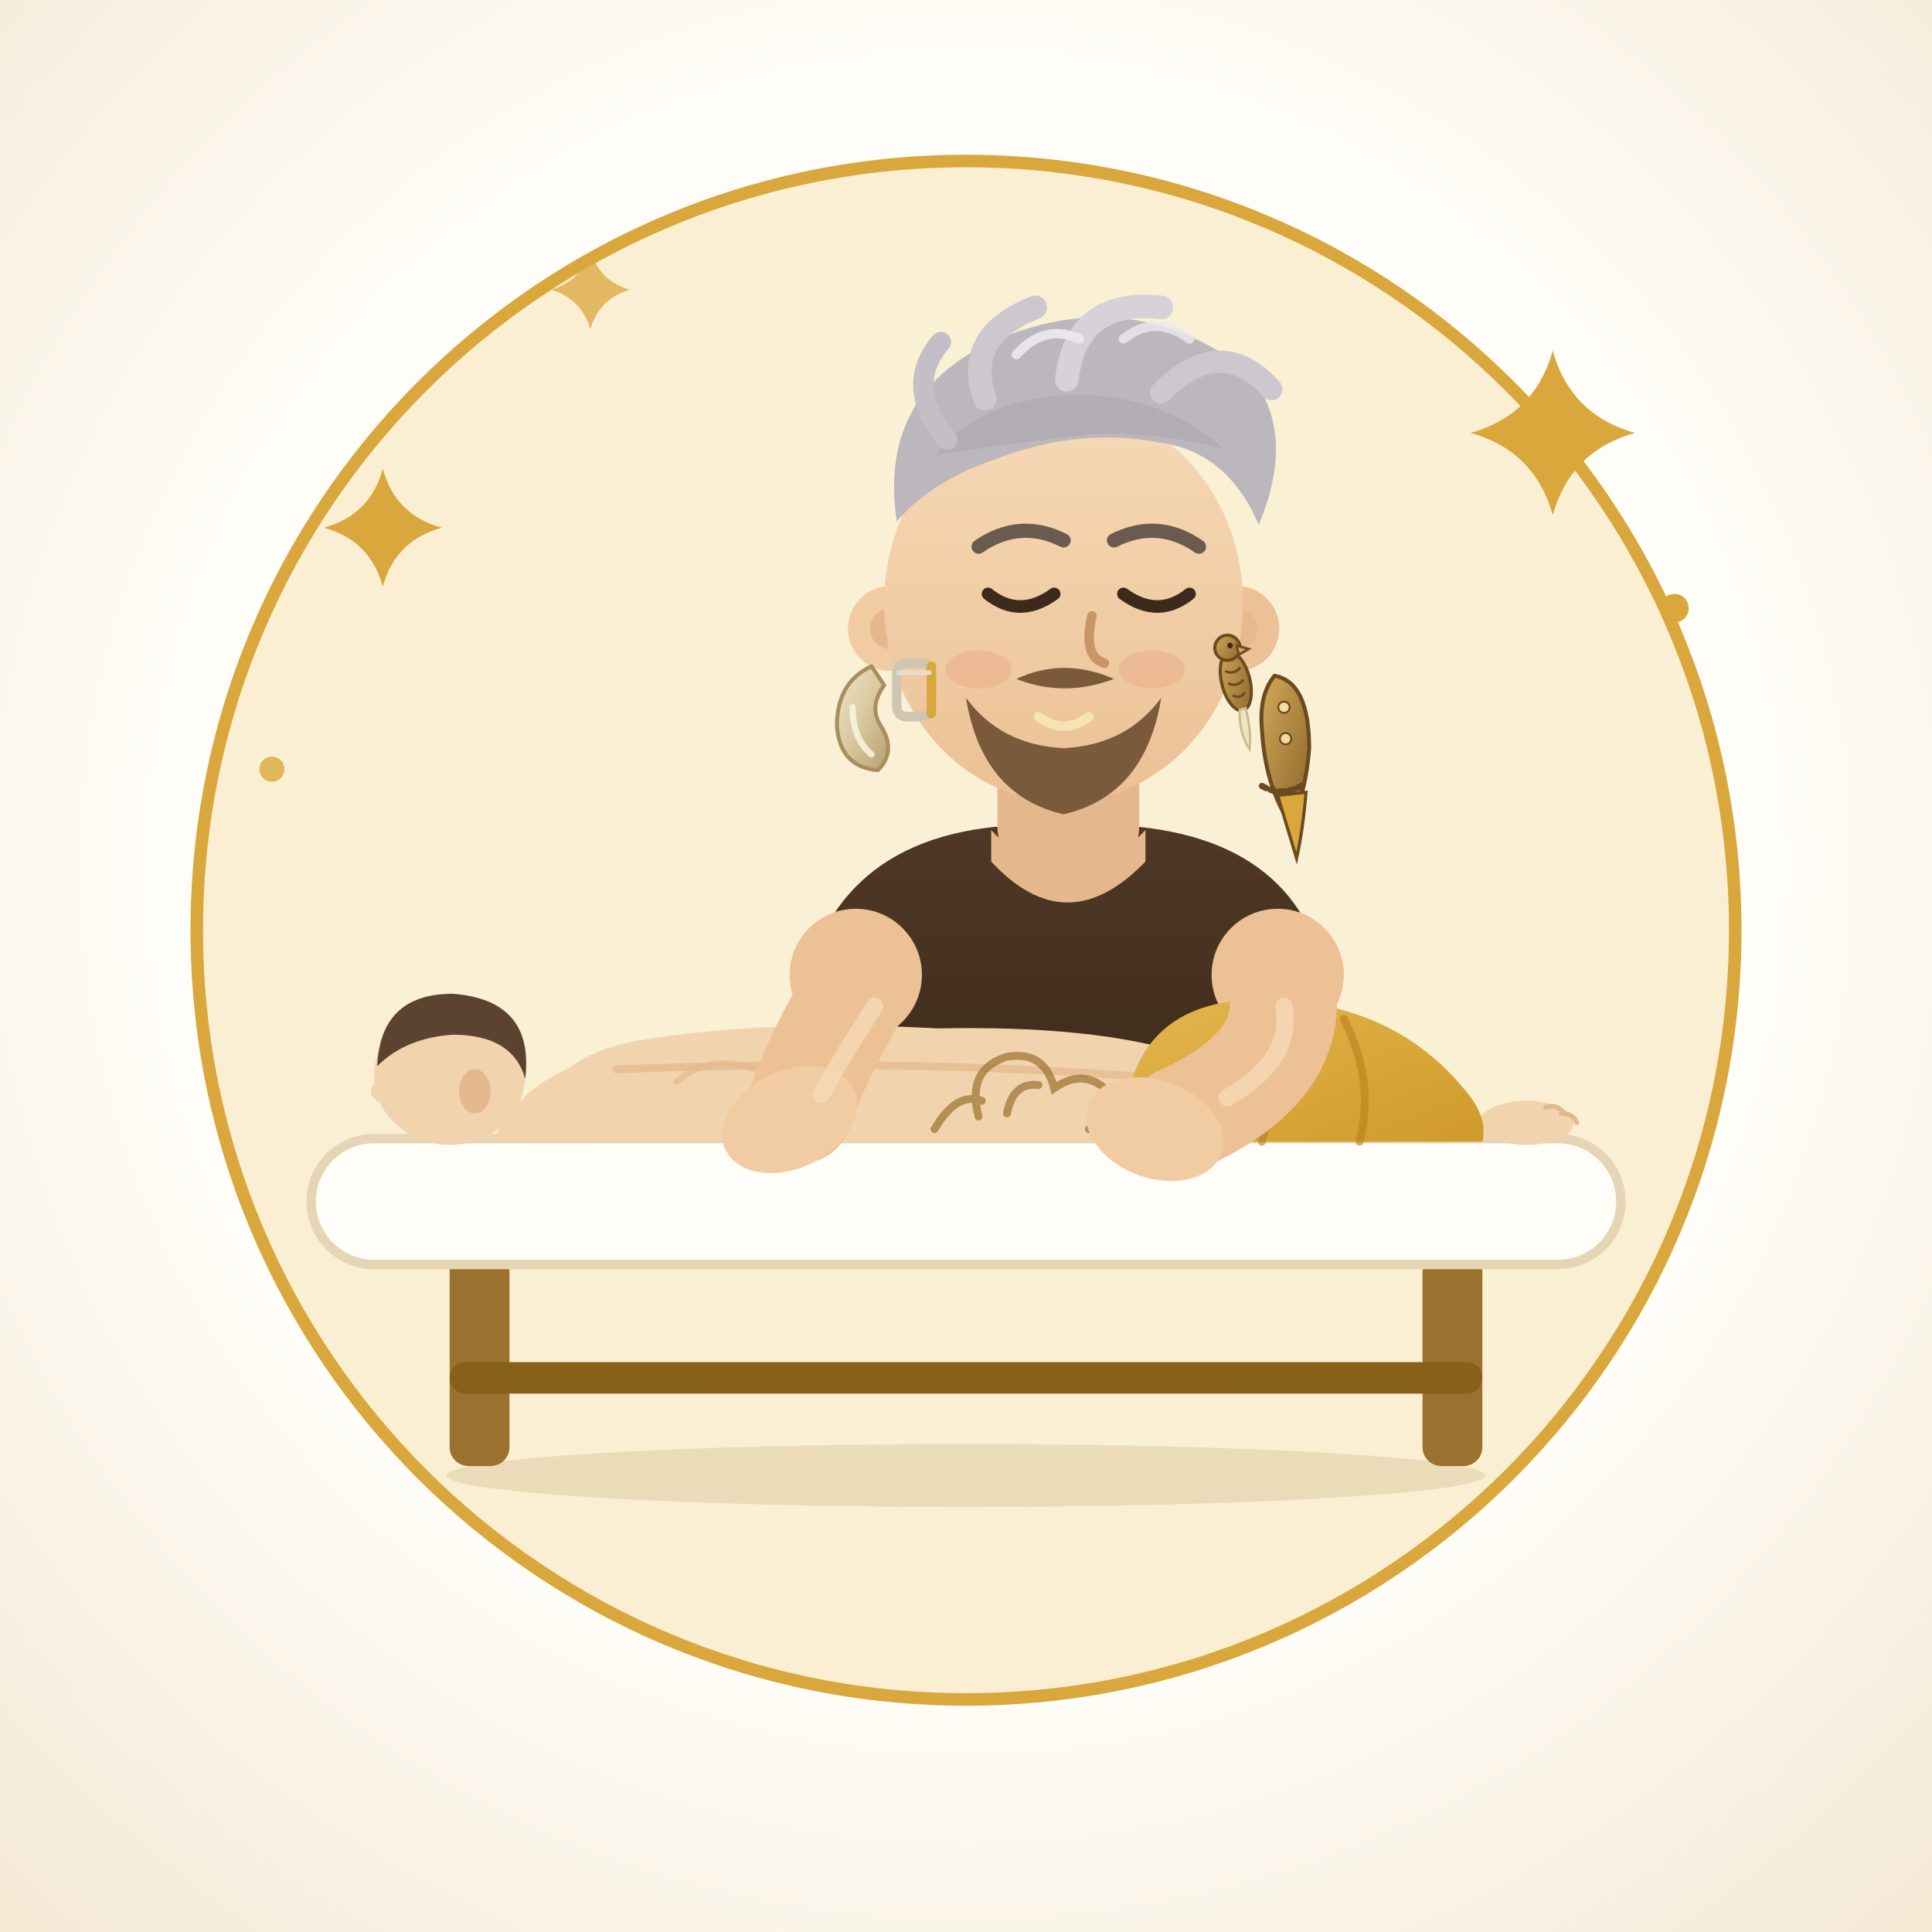
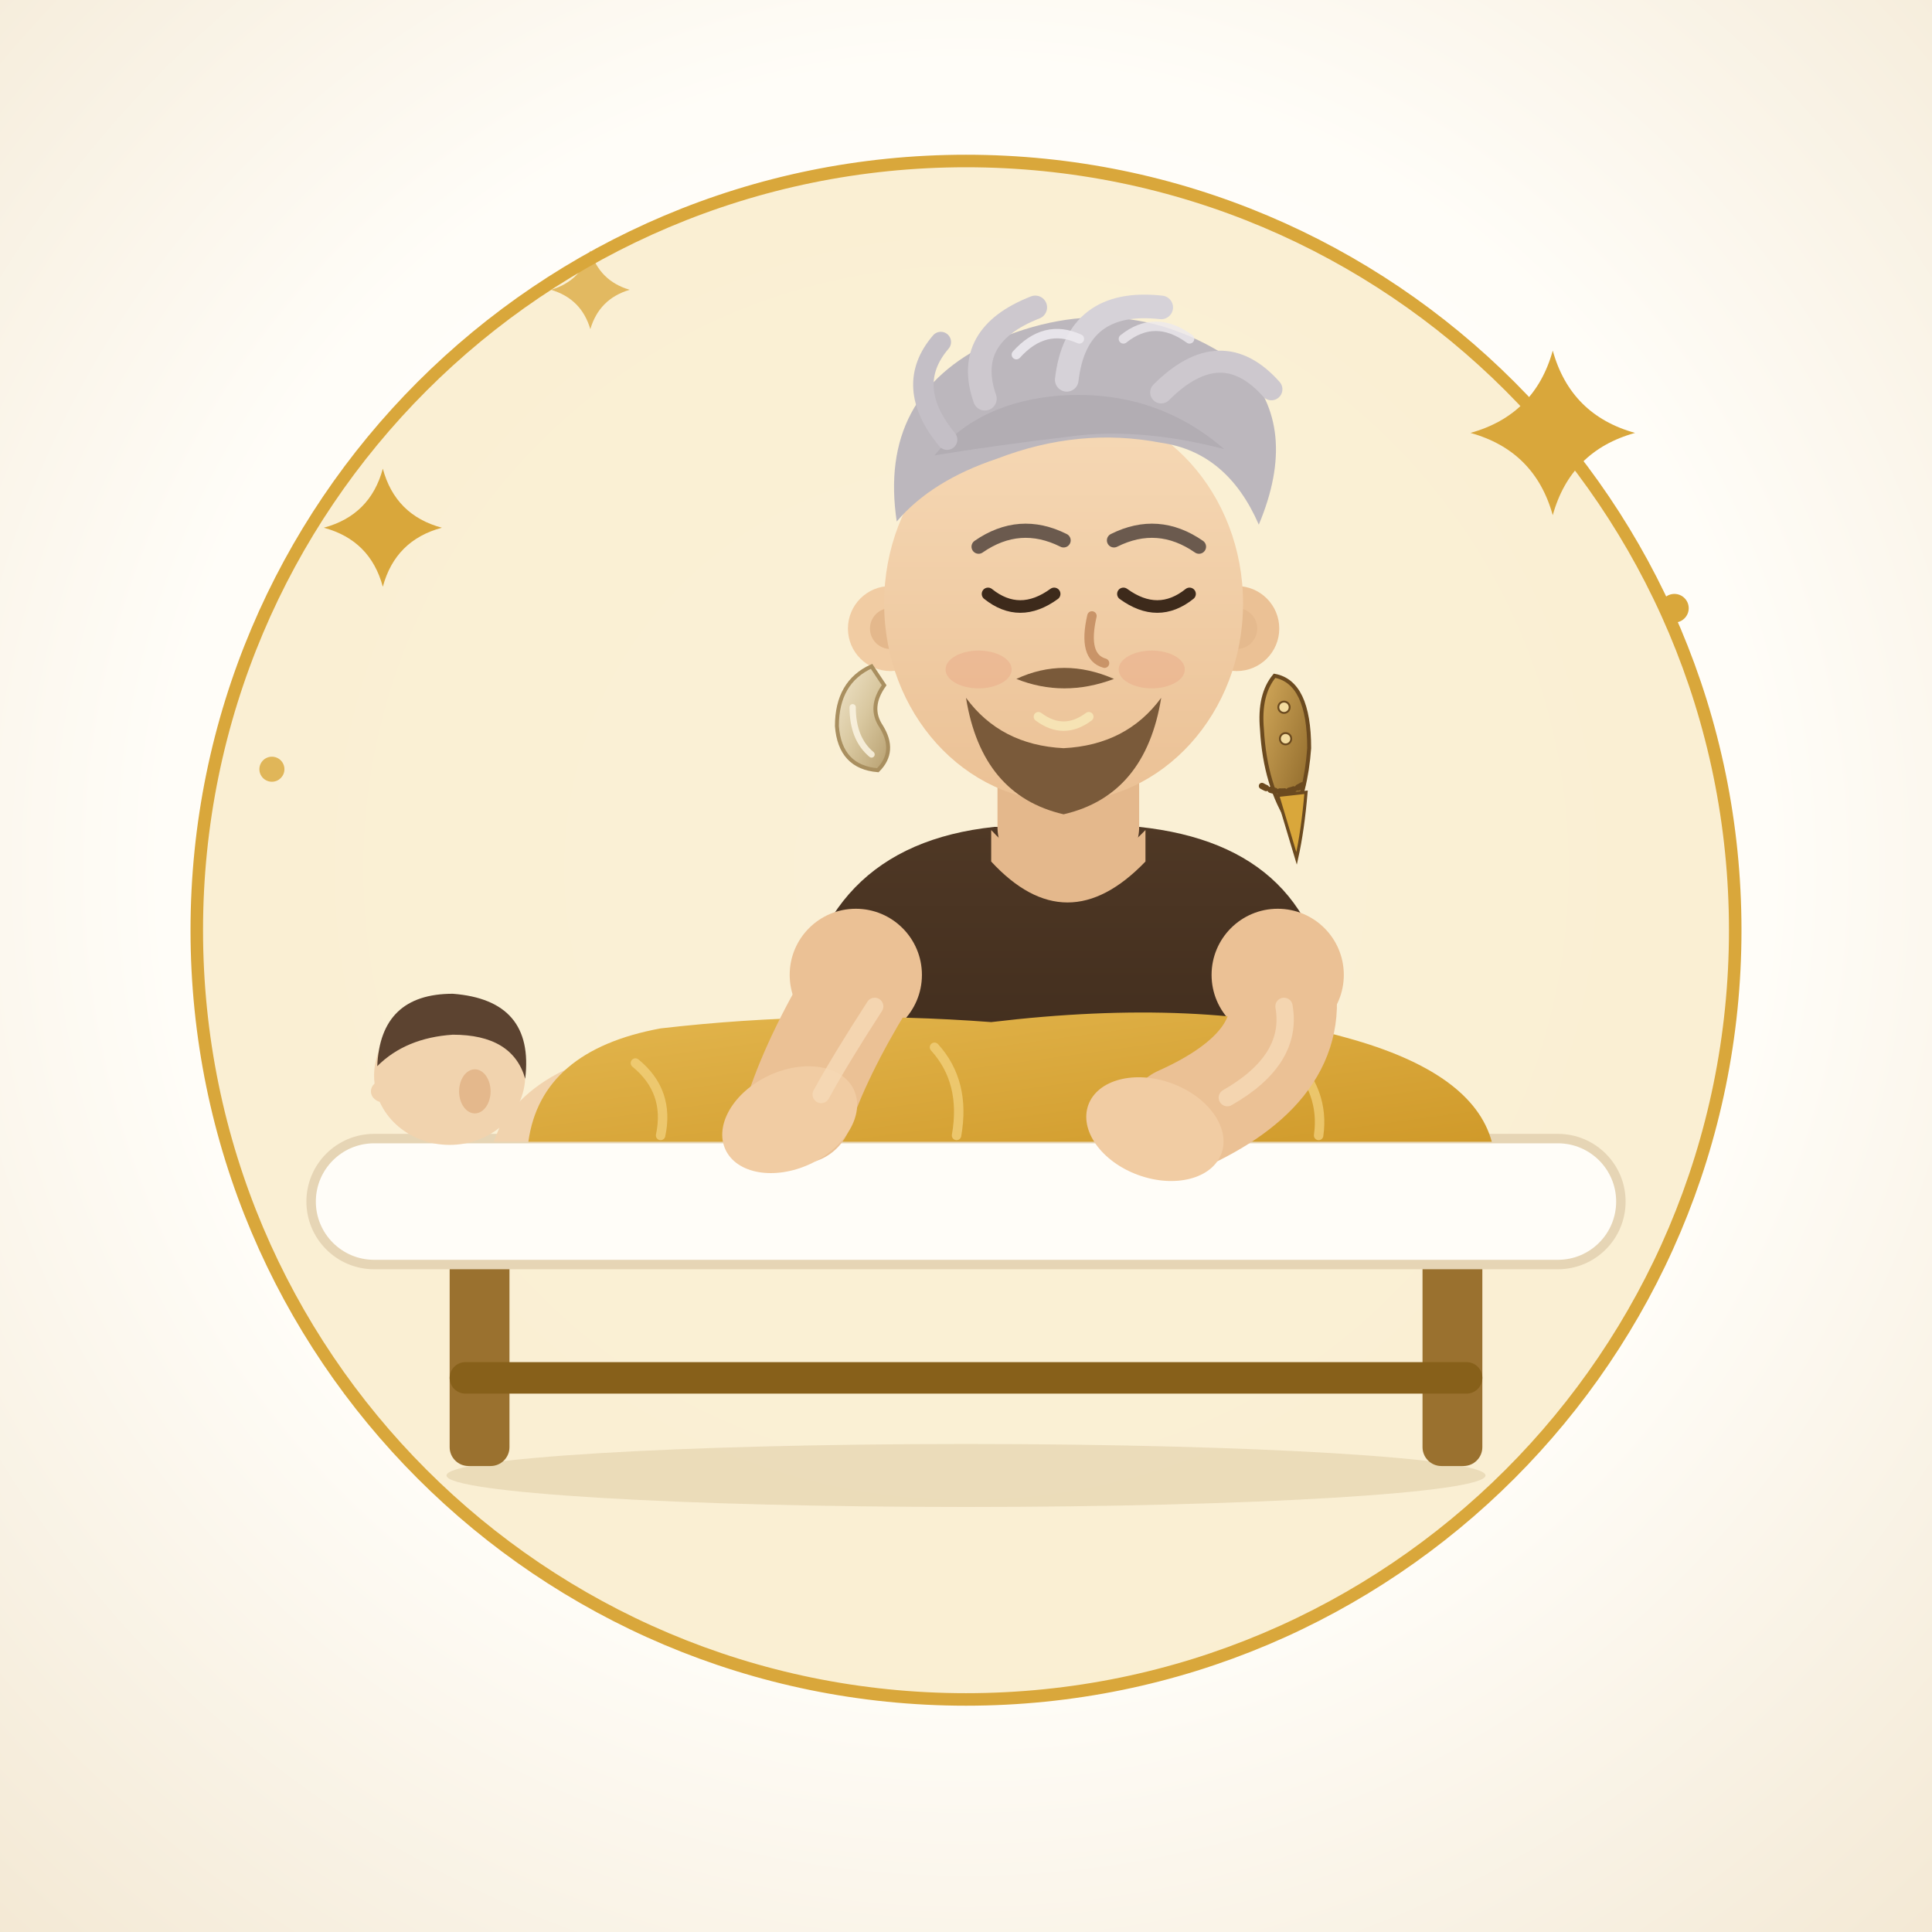
<svg xmlns="http://www.w3.org/2000/svg" viewBox="0 0 1080 1080" width="1080" height="1080">
  <defs>
    <radialGradient id="fond" cx="50%" cy="45%" r="75%">
      <stop offset="0" stop-color="#ffffff" />
      <stop offset=".55" stop-color="#fffdf8" />
      <stop offset="1" stop-color="#f3e8d3" />
    </radialGradient>
    <linearGradient id="peau" x1="0" y1="0" x2="0" y2="1">
      <stop offset="0" stop-color="#f6d9b6" />
      <stop offset="1" stop-color="#ebc195" />
    </linearGradient>
    <linearGradient id="serviette" x1="0" y1="0" x2="1" y2="1">
      <stop offset="0" stop-color="#e3b64e" />
      <stop offset="1" stop-color="#d09a2a" />
    </linearGradient>
    <linearGradient id="debardeur" x1="0" y1="0" x2="0" y2="1">
      <stop offset="0" stop-color="#4f3825" />
      <stop offset="1" stop-color="#3d2a1b" />
    </linearGradient>
    <linearGradient id="champagne" x1="0" y1="0" x2="1" y2="1">
      <stop offset="0" stop-color="#f1e6cc" />
      <stop offset=".5" stop-color="#d9c8a0" />
      <stop offset="1" stop-color="#b79f6f" />
    </linearGradient>
    <linearGradient id="bronze" x1="0" y1="0" x2="1" y2="1">
      <stop offset="0" stop-color="#d2a85a" />
      <stop offset="1" stop-color="#8a6527" />
    </linearGradient>
  </defs>
  <rect width="1080" height="1080" fill="url(#fond)" />
  <circle cx="540" cy="520" r="430" fill="#f6e3b4" opacity=".55" />
  <circle cx="540" cy="520" r="430" fill="none" stroke="#d9a73b" stroke-width="7" />
  <g fill="#d9a73b">
    <path d="M868 196 q10 36 46 46 q-36 10 -46 46 q-10 -36 -46 -46 q36 -10 46 -46z" />
    <path d="M214 262 q7 26 33 33 q-26 7 -33 33 q-7 -26 -33 -33 q26 -7 33 -33z" />
    <path d="M330 140 q5 17 22 22 q-17 5 -22 22 q-5 -17 -22 -22 q17 -5 22 -22z" opacity=".75" />
    <circle cx="936" cy="340" r="8" />
    <circle cx="152" cy="430" r="7" opacity=".8" />
  </g>
  <g transform="translate(540 552) scale(.88) translate(-540 -552)">
    <ellipse cx="540" cy="862" rx="330" ry="20" fill="#9a712f" opacity=".16" />
    <g>
      <path d="M432 580 Q444 462 558 450 L650 450 Q764 462 772 570 L772 650 L432 650 Z" fill="url(#debardeur)" />
      <circle cx="470" cy="544" r="42" fill="#ebc195" />
      <circle cx="738" cy="544" r="42" fill="#ebc195" />
      <rect x="560" y="392" width="90" height="90" rx="32" fill="#e4b88c" />
      <path d="M556 452 Q604 504 654 452 L654 472 Q604 524 556 472Z" fill="#e4b88c" />
      <circle cx="492" cy="324" r="27" fill="#f1cca3" />
      <circle cx="492" cy="324" r="13" fill="#e4b88c" />
      <circle cx="712" cy="324" r="27" fill="#ebc195" />
      <circle cx="712" cy="324" r="13" fill="#e4b88c" opacity=".8" />
      <ellipse cx="602" cy="308" rx="114" ry="126" fill="url(#peau)" />
      <path d="M496 256 Q484 176 556 142 Q642 104 716 158 Q752 196 726 258 Q706 212 664 206 Q612 196 560 216 Q518 230 496 256Z" fill="#bcb7bd" />
      <path d="M520 214 Q548 180 600 176 Q660 172 704 210 Q650 196 606 202 Q556 208 520 214Z" fill="#a9a4ab" opacity=".55" />
      <g fill="none" stroke-linecap="round">
        <path d="M552 178 Q538 138 584 120" stroke="#cdc8ce" stroke-width="15" />
        <path d="M604 166 Q610 114 664 120" stroke="#d6d2d8" stroke-width="15" />
        <path d="M664 174 Q702 136 734 172" stroke="#cdc8ce" stroke-width="14" />
        <path d="M528 204 Q500 170 524 142" stroke="#c4bfc6" stroke-width="13" />
        <path d="M572 150 Q590 130 612 140" stroke="#ece9ee" stroke-width="6" opacity=".9" />
        <path d="M640 140 Q660 124 682 140" stroke="#ece9ee" stroke-width="6" opacity=".8" />
      </g>
      <path d="M548 272 Q574 254 602 268" stroke="#6b5a4e" stroke-width="9" fill="none" stroke-linecap="round" />
      <path d="M634 268 Q662 254 688 272" stroke="#6b5a4e" stroke-width="9" fill="none" stroke-linecap="round" />
      <path d="M554 302 Q574 318 596 302" stroke="#3d2a1b" stroke-width="8" fill="none" stroke-linecap="round" />
      <path d="M640 302 Q662 318 682 302" stroke="#3d2a1b" stroke-width="8" fill="none" stroke-linecap="round" />
      <ellipse cx="548" cy="350" rx="21" ry="12" fill="#e9a283" opacity=".4" />
      <ellipse cx="658" cy="350" rx="21" ry="12" fill="#e9a283" opacity=".4" />
      <path d="M620 316 Q614 342 628 346" stroke="#c99468" stroke-width="6" fill="none" stroke-linecap="round" />
      <path d="M540 368 Q550 430 602 442 Q654 430 664 368 Q642 398 602 400 Q562 398 540 368Z" fill="#7a5a3a" />
      <path d="M572 356 Q602 342 634 356 Q602 368 572 356Z" fill="#7a5a3a" />
      <path d="M586 380 Q602 392 618 380" stroke="#f6e3b4" stroke-width="6" fill="none" stroke-linecap="round" />
      <g transform="translate(-4 2)">
-         <rect x="500" y="344" width="22" height="34" rx="6" fill="none" stroke="#cfc6b2" stroke-width="6" />
-         <path d="M522 346 L522 376" stroke="#d9a73b" stroke-width="6" stroke-linecap="round" />
-         <path d="M500 350 L522 350" stroke="#e8e0cf" stroke-width="3" opacity=".9" />
        <path d="M484 346 Q462 356 462 384 Q464 410 488 412 Q500 400 490 384 Q482 372 492 358Z" fill="url(#champagne)" stroke="#a98f5f" stroke-width="2.5" />
        <path d="M472 372 Q472 392 484 402" stroke="#fbf5e3" stroke-width="4" fill="none" stroke-linecap="round" opacity=".85" />
      </g>
      <g transform="translate(14 4)">
-         <g transform="translate(694 340) rotate(-14)">
-           <ellipse cx="0" cy="14" rx="9" ry="19" fill="url(#bronze)" stroke="#6b4a1f" stroke-width="2" />
-           <circle cx="0" cy="-8" r="8" fill="url(#bronze)" stroke="#6b4a1f" stroke-width="2" />
-           <circle cx="2" cy="-9" r="1.8" fill="#3d2a1b" />
-           <path d="M6 -8 L13 -4 L6 -2Z" fill="#d2a85a" stroke="#6b4a1f" stroke-width="1.5" />
-           <path d="M-5 6 Q0 10 5 6 M-5 14 Q0 18 5 14 M-4 22 Q0 26 4 22" stroke="#6b4a1f" stroke-width="1.6" fill="none" />
-           <path d="M-2 32 Q-6 46 -2 58 Q2 48 2 32Z" fill="#efe3c2" stroke="#cdbb8e" stroke-width="1.5" />
-         </g>
        <path d="M722 350 Q744 354 744 396 Q742 424 732 444 Q716 420 714 384 Q712 362 722 350Z" fill="url(#bronze)" stroke="#6b4a1f" stroke-width="2.5" />
        <circle cx="728" cy="370" r="3.6" fill="#f3dca0" stroke="#6b4a1f" stroke-width="1.2" />
        <circle cx="729" cy="390" r="3.6" fill="#f3dca0" stroke="#6b4a1f" stroke-width="1.2" />
        <path d="M714 420 Q728 428 742 418" stroke="#6b4a1f" stroke-width="4" fill="none" stroke-linecap="round" stroke-dasharray="3 3" />
        <path d="M724 426 Q730 446 736 466 Q740 448 742 424Z" fill="#d9a73b" stroke="#6b4a1f" stroke-width="2" />
      </g>
    </g>
    <rect x="212" y="716" width="38" height="140" rx="12" fill="#9a712f" />
    <rect x="830" y="716" width="38" height="140" rx="12" fill="#9a712f" />
    <rect x="212" y="790" width="656" height="20" rx="10" fill="#87601a" />
    <rect x="124" y="648" width="832" height="80" rx="40" fill="#fffdf8" stroke="#e6d5b5" stroke-width="6" />
    <g>
-       <ellipse cx="896" cy="638" rx="30" ry="14" fill="#f1d3ae" />
-       <path d="M918 632 q8 0 10 6 M908 628 q8 -2 12 4" stroke="#e4b88c" stroke-width="3" fill="none" stroke-linecap="round" />
-       <path d="M262 650 Q268 598 330 586 Q412 572 522 578 Q622 576 678 594 Q724 608 728 650 Z" fill="#f1d3ae" />
      <path d="M244 640 Q262 612 296 600 L304 650 L240 650Z" fill="#f1d3ae" />
      <ellipse cx="212" cy="608" rx="48" ry="44" fill="#f1d3ae" />
      <path d="M166 602 Q168 556 214 556 Q266 560 260 610 Q252 582 214 582 Q184 584 166 602Z" fill="#5c4330" />
      <ellipse cx="228" cy="618" rx="10" ry="14" fill="#e4b88c" />
      <ellipse cx="170" cy="618" rx="8" ry="7" fill="#f1d3ae" />
-       <path d="M318 604 Q520 596 690 612" stroke="#e4b88c" stroke-width="5" fill="none" stroke-linecap="round" opacity=".7" />
-       <path d="M356 612 Q380 592 410 606" stroke="#e4b88c" stroke-width="4" fill="none" stroke-linecap="round" opacity=".6" />
-       <g stroke="#9a712f" stroke-width="5" fill="none" stroke-linecap="round" opacity=".7">
-         <path d="M548 634 Q540 604 566 596 Q590 592 596 616 Q616 602 632 620 Q640 638 618 642" />
-         <path d="M566 632 Q570 612 586 614" />
-         <path d="M520 642 Q534 618 550 624" />
+       <path d="M262 650 Q270 592 346 578 Q450 566 556 574 Q690 558 782 584 Q862 606 874 650 Z" fill="url(#serviette)" />
+       <g fill="none" stroke="#f3d27e" stroke-linecap="round" stroke-width="6" opacity=".75">
+         <path d="M330 600 Q352 618 346 646" />
+         <path d="M520 590 Q540 612 534 646" />
+         <path d="M746 596 Q768 618 764 646" />
      </g>
-       <path d="M640 650 Q640 566 716 560 Q806 556 856 616 Q872 634 868 650 Z" fill="url(#serviette)" />
-       <path d="M716 568 Q740 610 728 650" stroke="#b9801a" stroke-width="5" fill="none" stroke-linecap="round" opacity=".6" />
-       <path d="M780 572 Q800 612 790 650" stroke="#b9801a" stroke-width="5" fill="none" stroke-linecap="round" opacity=".6" />
    </g>
    <g stroke-linecap="round" fill="none">
      <path d="M474 548 Q446 594 434 630" stroke="#ebc195" stroke-width="68" />
      <path d="M740 548 Q752 602 676 636" stroke="#ebc195" stroke-width="68" />
    </g>
    <ellipse cx="428" cy="636" rx="45" ry="31" transform="rotate(-25 428 636)" fill="#f1cca3" />
    <ellipse cx="660" cy="642" rx="45" ry="31" transform="rotate(20 660 642)" fill="#f1cca3" />
    <path d="M482 564 Q460 598 448 620" stroke="#f6d9b6" stroke-width="11" fill="none" stroke-linecap="round" opacity=".8" />
    <path d="M742 564 Q748 598 706 622" stroke="#f6d9b6" stroke-width="11" fill="none" stroke-linecap="round" opacity=".8" />
  </g>
</svg>
